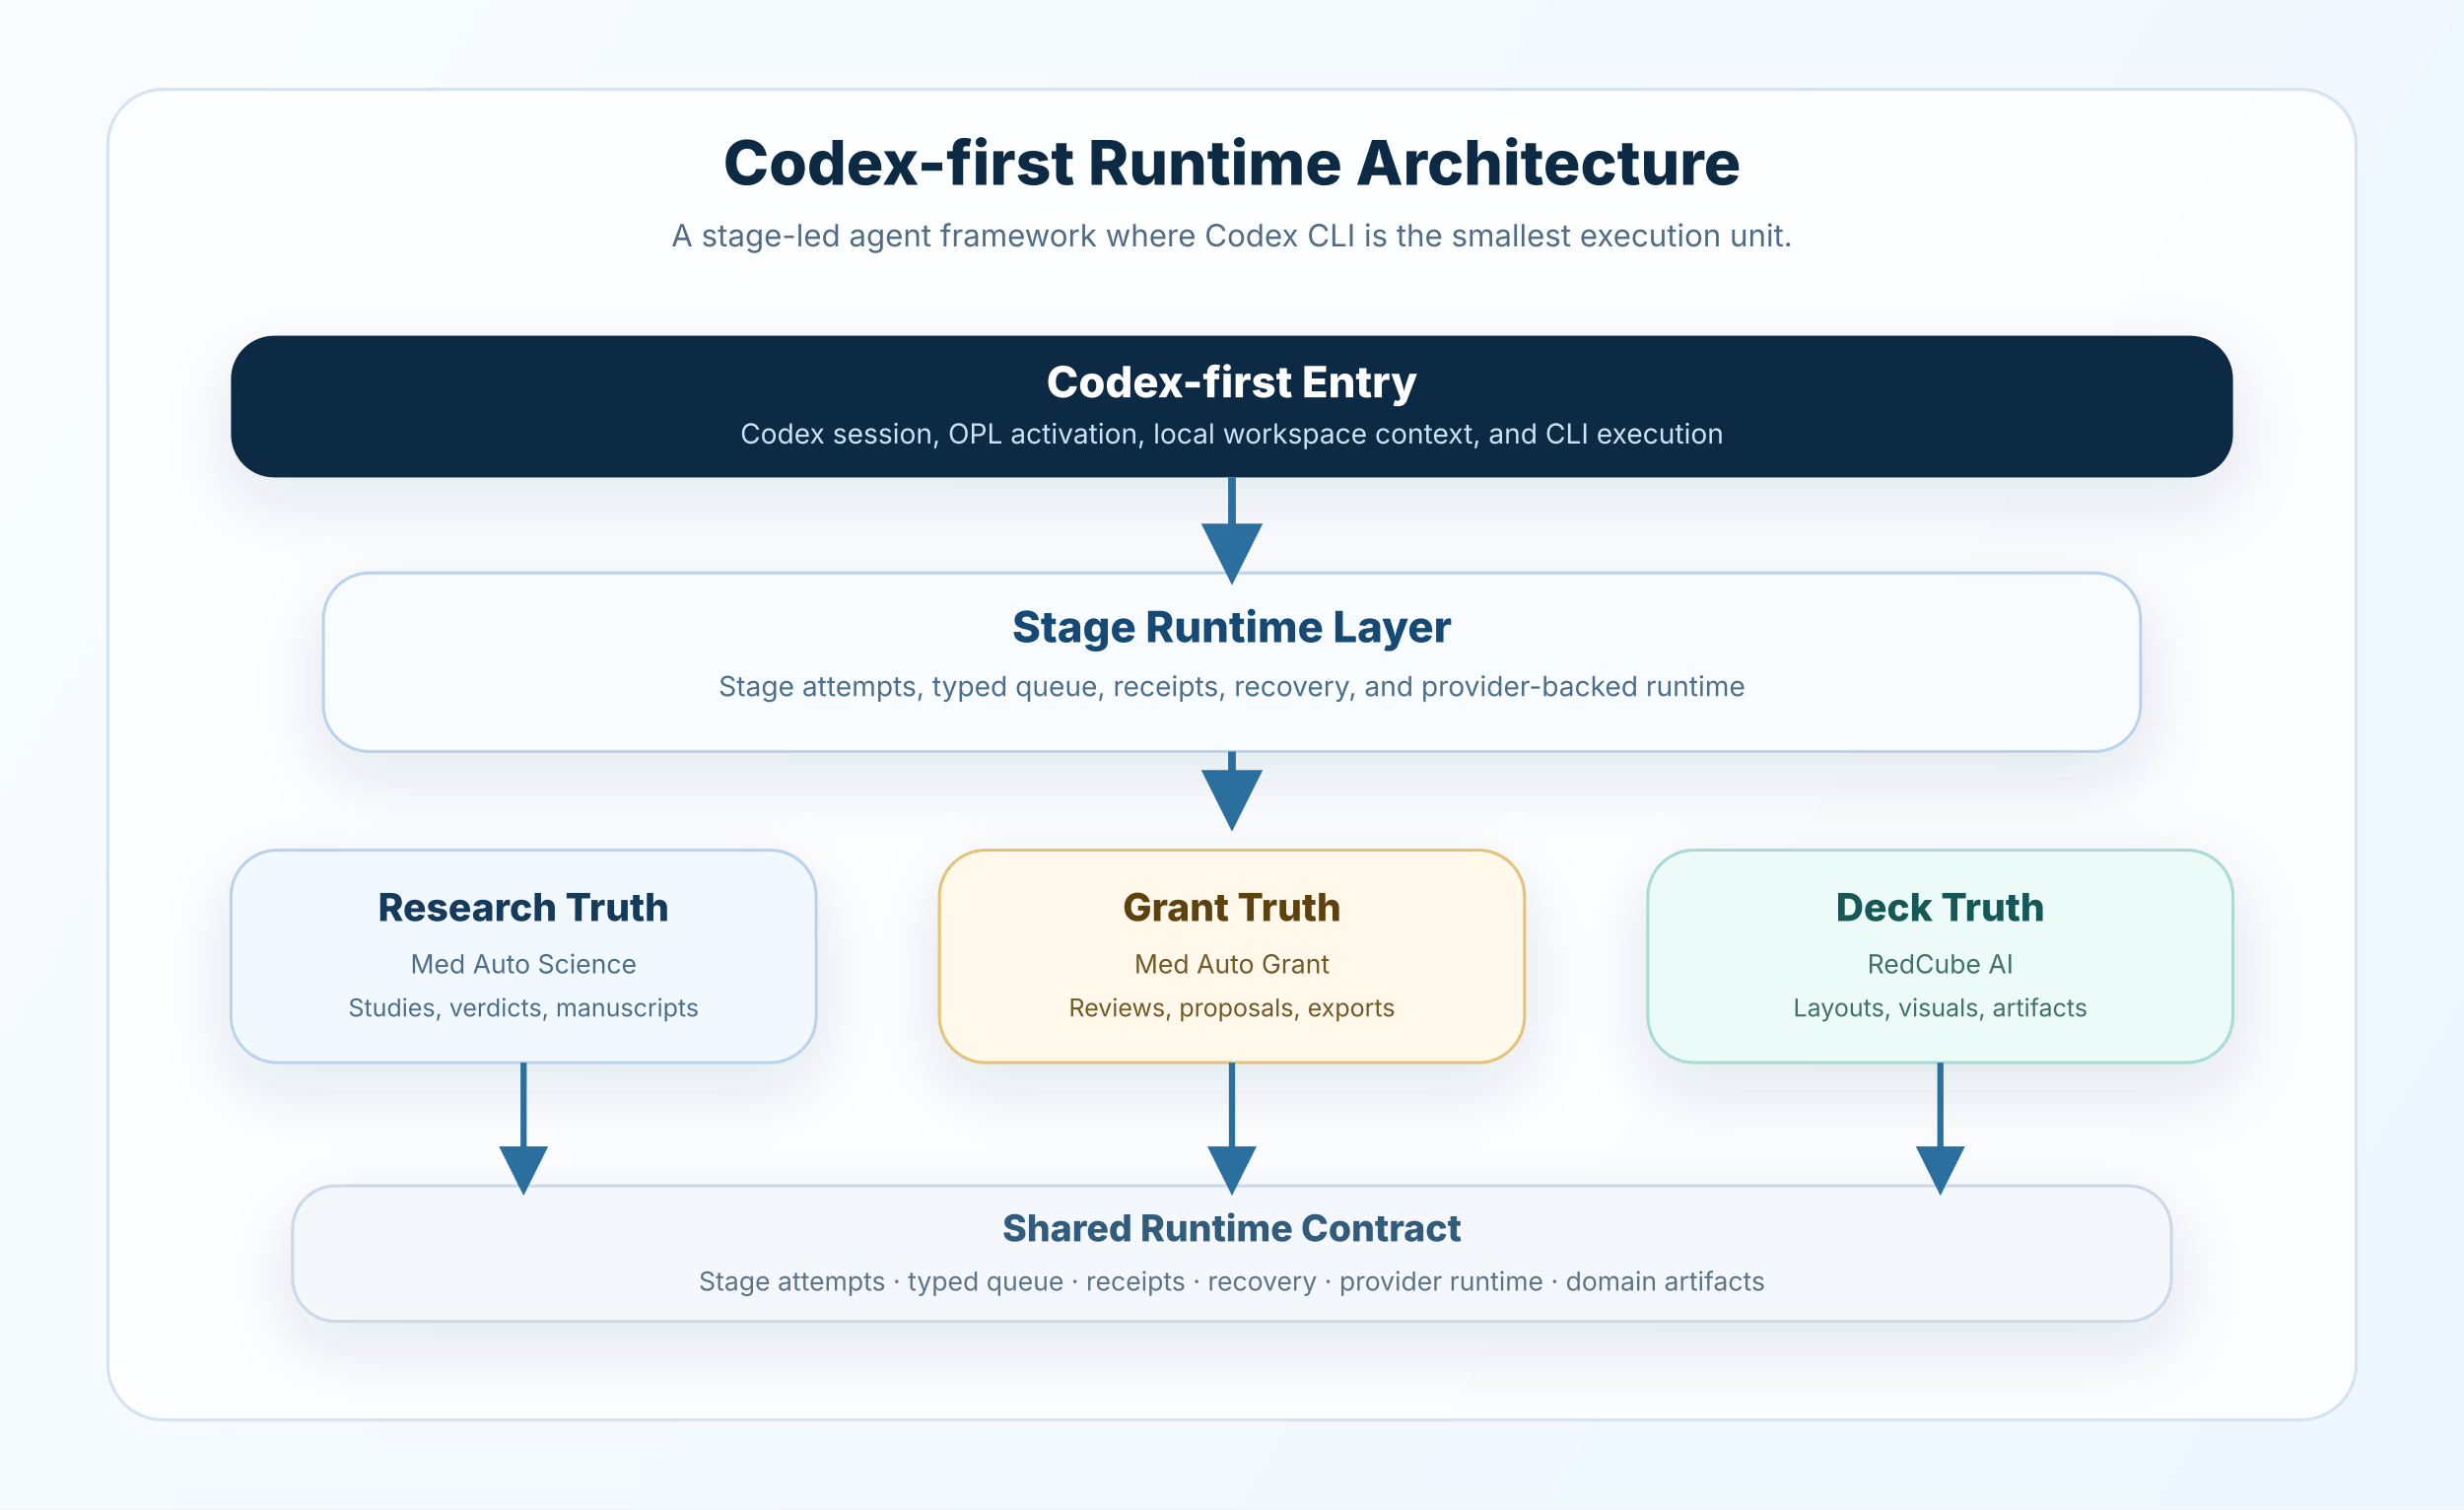
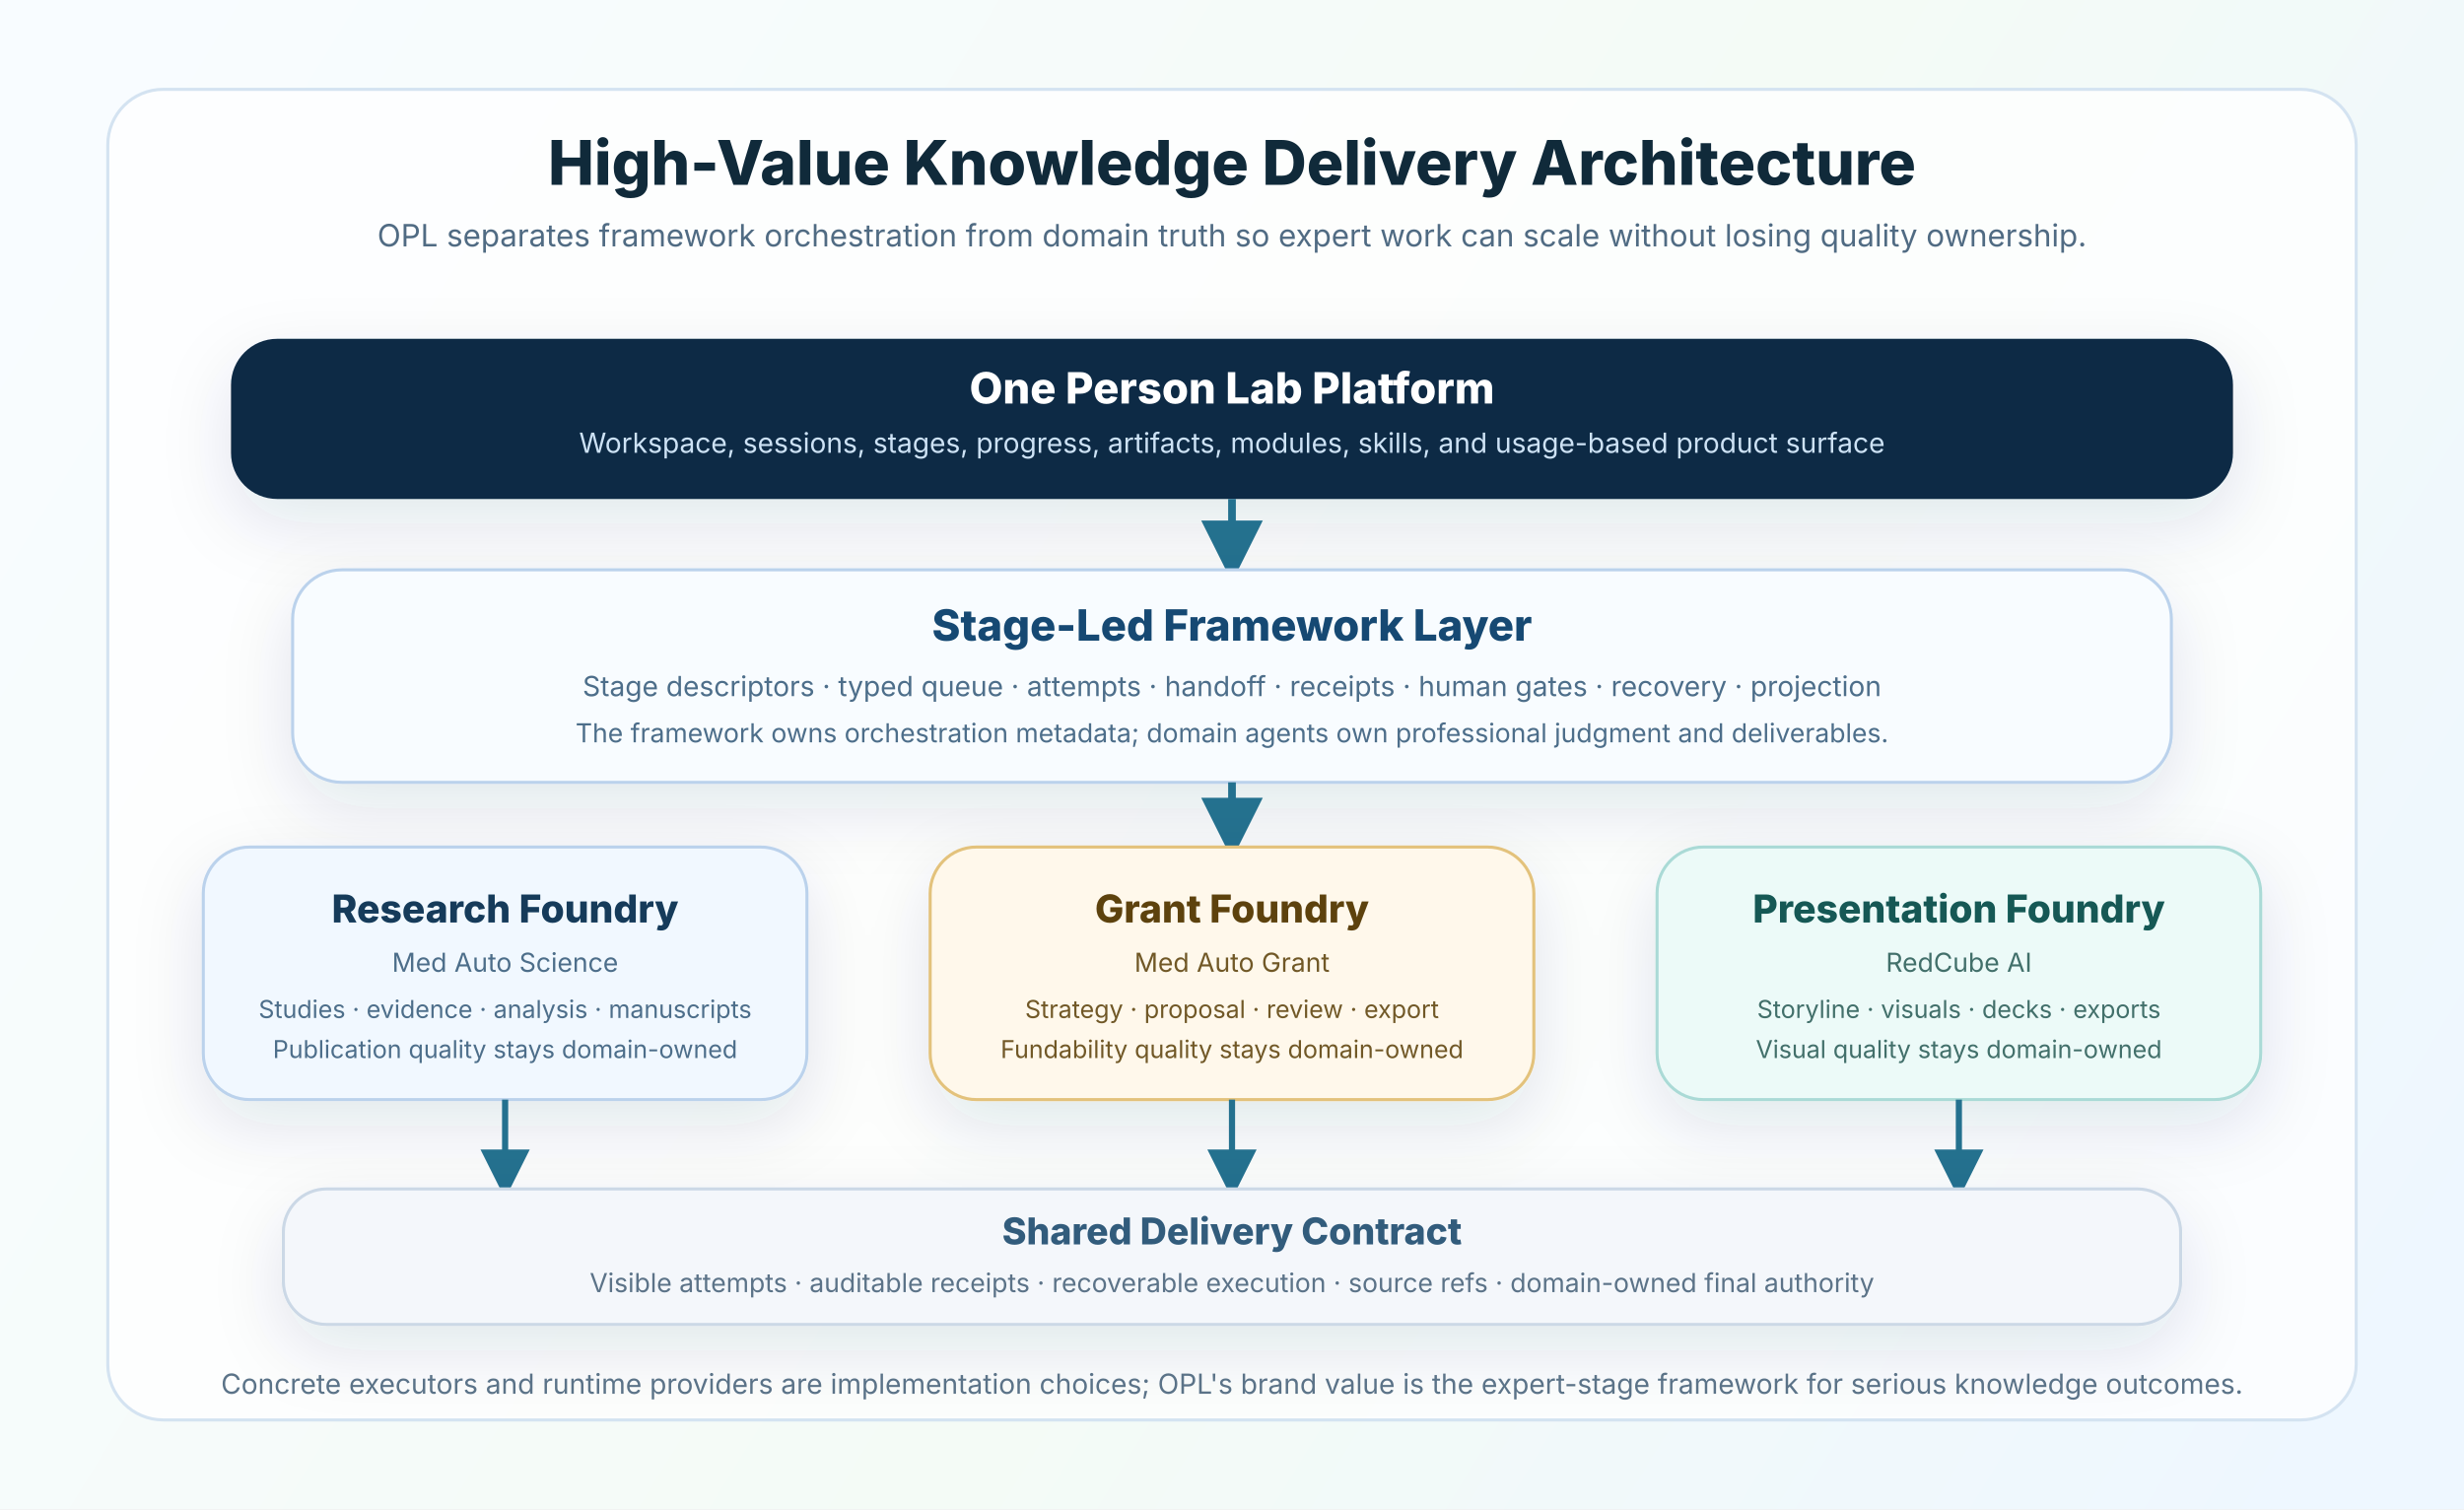
- <svg xmlns="http://www.w3.org/2000/svg" width="1600" height="980" viewBox="0 0 1600 980" fill="none" role="img" aria-label="One Person Lab Codex-first runtime architecture">
+ <svg xmlns="http://www.w3.org/2000/svg" width="1600" height="980" viewBox="0 0 1600 980" fill="none" role="img" aria-label="One Person Lab high-value knowledge delivery architecture">
  <defs>
-     <linearGradient id="bg" x1="80" y1="60" x2="1520" y2="940" gradientUnits="userSpaceOnUse">
+     <linearGradient id="bg" x1="70" y1="40" x2="1530" y2="940" gradientUnits="userSpaceOnUse">
      <stop offset="0" stop-color="#F8FCFF" />
+       <stop offset="0.55" stop-color="#F4FBF6" />
      <stop offset="1" stop-color="#EEF7FF" />
    </linearGradient>
    <filter id="shadow" x="0" y="0" width="1600" height="980" filterUnits="userSpaceOnUse" color-interpolation-filters="sRGB">
      <feDropShadow dx="0" dy="16" stdDeviation="22" flood-color="#173A5D" flood-opacity="0.11" />
    </filter>
    <marker id="arrow" viewBox="0 0 10 10" refX="8" refY="5" markerWidth="8" markerHeight="8" orient="auto">
-       <path d="M0 0L10 5L0 10Z" fill="#2A6F9E" />
+       <path d="M0 0L10 5L0 10Z" fill="#24718F" />
    </marker>
  </defs>
  <rect width="1600" height="980" fill="url(#bg)" />
  <rect x="70" y="58" width="1460" height="864" rx="36" fill="#FFFFFF" fill-opacity="0.76" stroke="#D4E3F1" stroke-width="2" />
-   <text x="800" y="120" text-anchor="middle" fill="#0D2A45" font-family="Inter, Avenir Next, Helvetica, Arial, sans-serif" font-size="40" font-weight="800">Codex-first Runtime Architecture</text>
-   <text x="800" y="160" text-anchor="middle" fill="#506B83" font-family="Inter, Avenir Next, Helvetica, Arial, sans-serif" font-size="20">A stage-led agent framework where Codex CLI is the smallest execution unit.</text>
+   <text x="800" y="120" text-anchor="middle" fill="#102A3A" font-family="Inter, Avenir Next, Helvetica, Arial, sans-serif" font-size="40" font-weight="800">High-Value Knowledge Delivery Architecture</text>
+   <text x="800" y="160" text-anchor="middle" fill="#506B83" font-family="Inter, Avenir Next, Helvetica, Arial, sans-serif" font-size="20">OPL separates framework orchestration from domain truth so expert work can scale without losing quality ownership.</text>
  <g filter="url(#shadow)">
-     <rect x="150" y="218" width="1300" height="92" rx="28" fill="#0D2A45" />
-     <text x="800" y="258" text-anchor="middle" fill="#FFFFFF" font-family="Inter, Avenir Next, Helvetica, Arial, sans-serif" font-size="28" font-weight="800">Codex-first Entry</text>
-     <text x="800" y="288" text-anchor="middle" fill="#CDE2F5" font-family="Inter, Avenir Next, Helvetica, Arial, sans-serif" font-size="18">Codex session, OPL activation, local workspace context, and CLI execution</text>
-     <rect x="210" y="372" width="1180" height="116" rx="30" fill="#F8FCFF" stroke="#BBD2EC" stroke-width="2" />
-     <text x="800" y="417" text-anchor="middle" fill="#174A73" font-family="Inter, Avenir Next, Helvetica, Arial, sans-serif" font-size="28" font-weight="800">Stage Runtime Layer</text>
-     <text x="800" y="452" text-anchor="middle" fill="#4D6E8A" font-family="Inter, Avenir Next, Helvetica, Arial, sans-serif" font-size="18">Stage attempts, typed queue, receipts, recovery, and provider-backed runtime</text>
-     <rect x="150" y="552" width="380" height="138" rx="30" fill="#F1F8FF" stroke="#BBD2EC" stroke-width="2" />
-     <text x="340" y="598" text-anchor="middle" fill="#123A5A" font-family="Inter, Avenir Next, Helvetica, Arial, sans-serif" font-size="25" font-weight="800">Research Truth</text>
-     <text x="340" y="632" text-anchor="middle" fill="#4D6E8A" font-family="Inter, Avenir Next, Helvetica, Arial, sans-serif" font-size="17">Med Auto Science</text>
-     <text x="340" y="660" text-anchor="middle" fill="#4D6E8A" font-family="Inter, Avenir Next, Helvetica, Arial, sans-serif" font-size="16">Studies, verdicts, manuscripts</text>
-     <rect x="610" y="552" width="380" height="138" rx="30" fill="#FFF8EB" stroke="#E3C27B" stroke-width="2" />
-     <text x="800" y="598" text-anchor="middle" fill="#5D4210" font-family="Inter, Avenir Next, Helvetica, Arial, sans-serif" font-size="25" font-weight="800">Grant Truth</text>
-     <text x="800" y="632" text-anchor="middle" fill="#715928" font-family="Inter, Avenir Next, Helvetica, Arial, sans-serif" font-size="17">Med Auto Grant</text>
-     <text x="800" y="660" text-anchor="middle" fill="#715928" font-family="Inter, Avenir Next, Helvetica, Arial, sans-serif" font-size="16">Reviews, proposals, exports</text>
-     <rect x="1070" y="552" width="380" height="138" rx="30" fill="#ECFAF8" stroke="#AADAD6" stroke-width="2" />
-     <text x="1260" y="598" text-anchor="middle" fill="#125854" font-family="Inter, Avenir Next, Helvetica, Arial, sans-serif" font-size="25" font-weight="800">Deck Truth</text>
-     <text x="1260" y="632" text-anchor="middle" fill="#426F6B" font-family="Inter, Avenir Next, Helvetica, Arial, sans-serif" font-size="17">RedCube AI</text>
-     <text x="1260" y="660" text-anchor="middle" fill="#426F6B" font-family="Inter, Avenir Next, Helvetica, Arial, sans-serif" font-size="16">Layouts, visuals, artifacts</text>
-     <rect x="190" y="770" width="1220" height="88" rx="28" fill="#F4F7FB" stroke="#CBD8E6" stroke-width="2" />
-     <text x="800" y="806" text-anchor="middle" fill="#315B7B" font-family="Inter, Avenir Next, Helvetica, Arial, sans-serif" font-size="24" font-weight="800">Shared Runtime Contract</text>
-     <text x="800" y="838" text-anchor="middle" fill="#5B7388" font-family="Inter, Avenir Next, Helvetica, Arial, sans-serif" font-size="17">Stage attempts · typed queue · receipts · recovery · provider runtime · domain artifacts</text>
+     <rect x="150" y="220" width="1300" height="104" rx="30" fill="#0D2A45" />
+     <text x="800" y="262" text-anchor="middle" fill="#FFFFFF" font-family="Inter, Avenir Next, Helvetica, Arial, sans-serif" font-size="28" font-weight="800">One Person Lab Platform</text>
+     <text x="800" y="294" text-anchor="middle" fill="#CDE2F5" font-family="Inter, Avenir Next, Helvetica, Arial, sans-serif" font-size="18">Workspace, sessions, stages, progress, artifacts, modules, skills, and usage-based product surface</text>
  </g>
-   <path d="M800 310V372" stroke="#2A6F9E" stroke-width="5" marker-end="url(#arrow)" />
-   <path d="M800 488V532" stroke="#2A6F9E" stroke-width="5" marker-end="url(#arrow)" />
-   <path d="M340 690V770" stroke="#2A6F9E" stroke-width="4" marker-end="url(#arrow)" />
-   <path d="M800 690V770" stroke="#2A6F9E" stroke-width="4" marker-end="url(#arrow)" />
-   <path d="M1260 690V770" stroke="#2A6F9E" stroke-width="4" marker-end="url(#arrow)" />
+   <path d="M800 324V370" stroke="#24718F" stroke-width="5" marker-end="url(#arrow)" />
+   <g filter="url(#shadow)">
+     <rect x="190" y="370" width="1220" height="138" rx="32" fill="#F8FCFF" stroke="#BBD2EC" stroke-width="2" />
+     <text x="800" y="416" text-anchor="middle" fill="#174A73" font-family="Inter, Avenir Next, Helvetica, Arial, sans-serif" font-size="28" font-weight="800">Stage-Led Framework Layer</text>
+     <text x="800" y="452" text-anchor="middle" fill="#4D6E8A" font-family="Inter, Avenir Next, Helvetica, Arial, sans-serif" font-size="18">Stage descriptors · typed queue · attempts · handoff · receipts · human gates · recovery · projection</text>
+     <text x="800" y="482" text-anchor="middle" fill="#4D6E8A" font-family="Inter, Avenir Next, Helvetica, Arial, sans-serif" font-size="17">The framework owns orchestration metadata; domain agents own professional judgment and deliverables.</text>
+   </g>
+   <path d="M800 508V550" stroke="#24718F" stroke-width="5" marker-end="url(#arrow)" />
+   <g filter="url(#shadow)">
+     <rect x="132" y="550" width="392" height="164" rx="30" fill="#F1F8FF" stroke="#BBD2EC" stroke-width="2" />
+     <text x="328" y="599" text-anchor="middle" fill="#123A5A" font-family="Inter, Avenir Next, Helvetica, Arial, sans-serif" font-size="25" font-weight="800">Research Foundry</text>
+     <text x="328" y="631" text-anchor="middle" fill="#4D6E8A" font-family="Inter, Avenir Next, Helvetica, Arial, sans-serif" font-size="17">Med Auto Science</text>
+     <text x="328" y="661" text-anchor="middle" fill="#4D6E8A" font-family="Inter, Avenir Next, Helvetica, Arial, sans-serif" font-size="16">Studies · evidence · analysis · manuscripts</text>
+     <text x="328" y="687" text-anchor="middle" fill="#4D6E8A" font-family="Inter, Avenir Next, Helvetica, Arial, sans-serif" font-size="16">Publication quality stays domain-owned</text>
+     <rect x="604" y="550" width="392" height="164" rx="30" fill="#FFF8EB" stroke="#E3C27B" stroke-width="2" />
+     <text x="800" y="599" text-anchor="middle" fill="#5D4210" font-family="Inter, Avenir Next, Helvetica, Arial, sans-serif" font-size="25" font-weight="800">Grant Foundry</text>
+     <text x="800" y="631" text-anchor="middle" fill="#715928" font-family="Inter, Avenir Next, Helvetica, Arial, sans-serif" font-size="17">Med Auto Grant</text>
+     <text x="800" y="661" text-anchor="middle" fill="#715928" font-family="Inter, Avenir Next, Helvetica, Arial, sans-serif" font-size="16">Strategy · proposal · review · export</text>
+     <text x="800" y="687" text-anchor="middle" fill="#715928" font-family="Inter, Avenir Next, Helvetica, Arial, sans-serif" font-size="16">Fundability quality stays domain-owned</text>
+     <rect x="1076" y="550" width="392" height="164" rx="30" fill="#ECFAF8" stroke="#AADAD6" stroke-width="2" />
+     <text x="1272" y="599" text-anchor="middle" fill="#125854" font-family="Inter, Avenir Next, Helvetica, Arial, sans-serif" font-size="25" font-weight="800">Presentation Foundry</text>
+     <text x="1272" y="631" text-anchor="middle" fill="#426F6B" font-family="Inter, Avenir Next, Helvetica, Arial, sans-serif" font-size="17">RedCube AI</text>
+     <text x="1272" y="661" text-anchor="middle" fill="#426F6B" font-family="Inter, Avenir Next, Helvetica, Arial, sans-serif" font-size="16">Storyline · visuals · decks · exports</text>
+     <text x="1272" y="687" text-anchor="middle" fill="#426F6B" font-family="Inter, Avenir Next, Helvetica, Arial, sans-serif" font-size="16">Visual quality stays domain-owned</text>
+   </g>
+   <path d="M328 714V772" stroke="#24718F" stroke-width="4" marker-end="url(#arrow)" />
+   <path d="M800 714V772" stroke="#24718F" stroke-width="4" marker-end="url(#arrow)" />
+   <path d="M1272 714V772" stroke="#24718F" stroke-width="4" marker-end="url(#arrow)" />
+   <g filter="url(#shadow)">
+     <rect x="184" y="772" width="1232" height="88" rx="28" fill="#F4F7FB" stroke="#CBD8E6" stroke-width="2" />
+     <text x="800" y="808" text-anchor="middle" fill="#315B7B" font-family="Inter, Avenir Next, Helvetica, Arial, sans-serif" font-size="24" font-weight="800">Shared Delivery Contract</text>
+     <text x="800" y="839" text-anchor="middle" fill="#5B7388" font-family="Inter, Avenir Next, Helvetica, Arial, sans-serif" font-size="17">Visible attempts · auditable receipts · recoverable execution · source refs · domain-owned final authority</text>
+   </g>
+   <text x="800" y="905" text-anchor="middle" fill="#5B7388" font-family="Inter, Avenir Next, Helvetica, Arial, sans-serif" font-size="18">Concrete executors and runtime providers are implementation choices; OPL's brand value is the expert-stage framework for serious knowledge outcomes.</text>
</svg>
